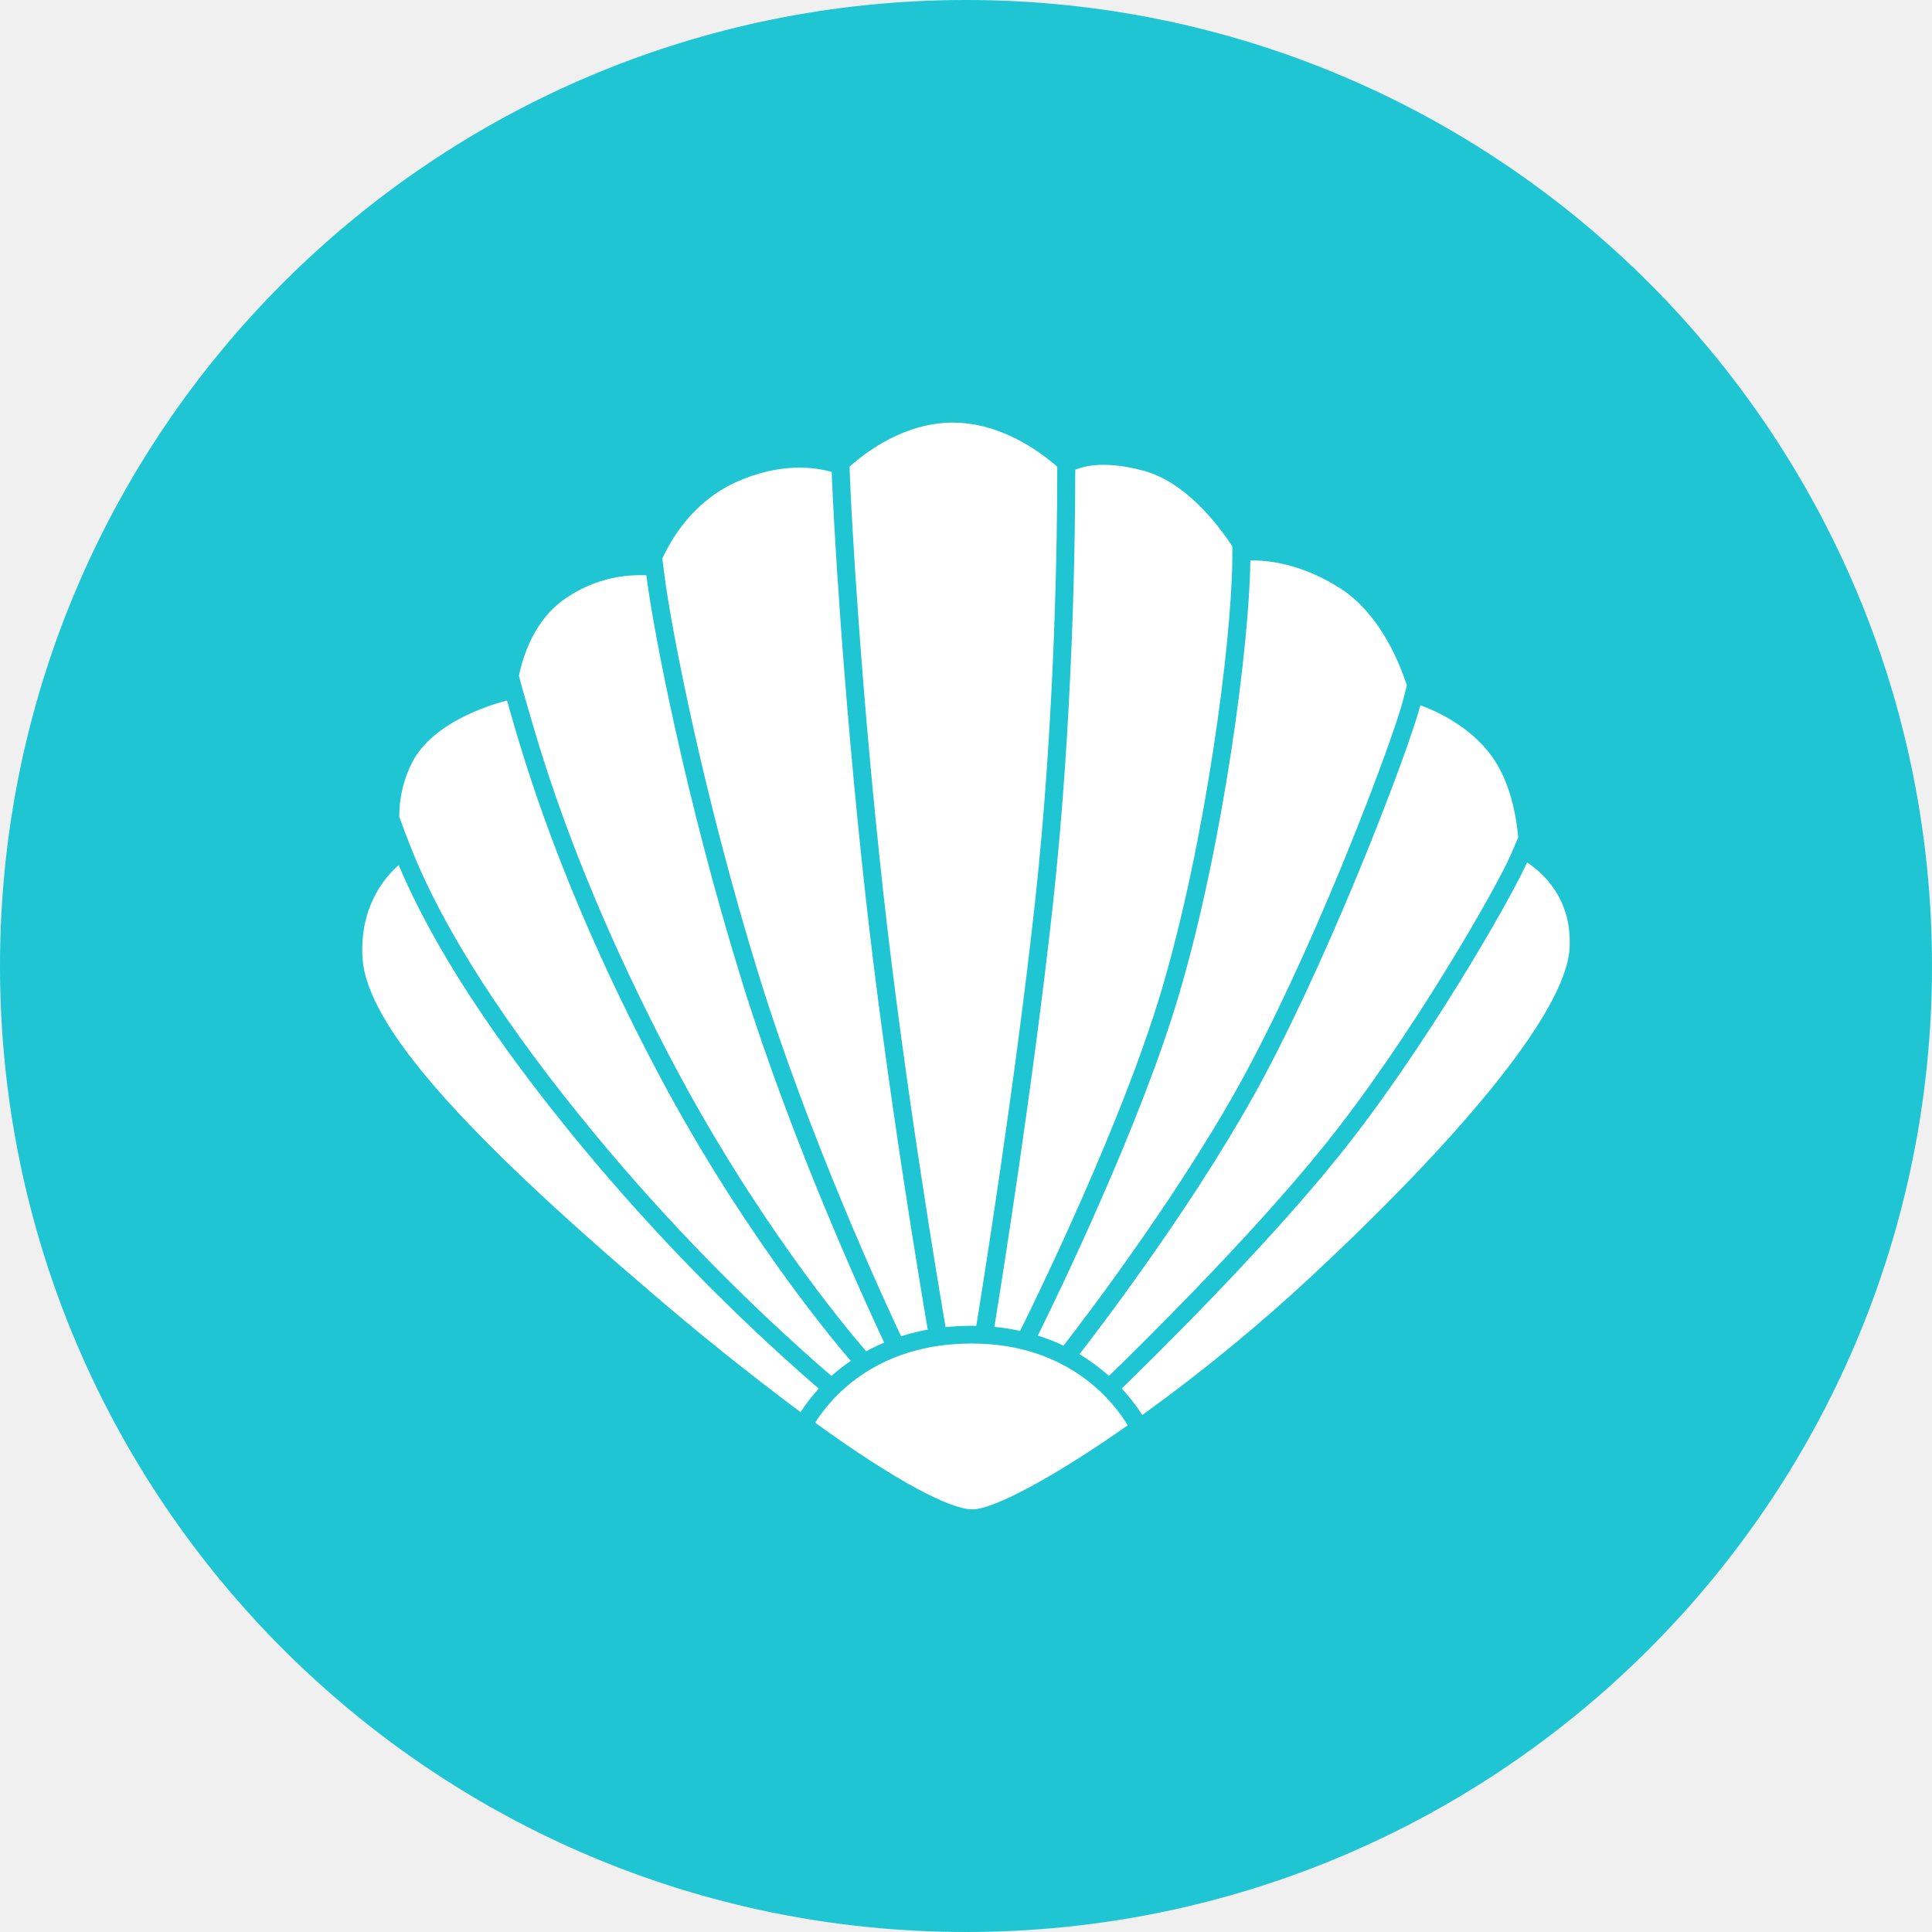
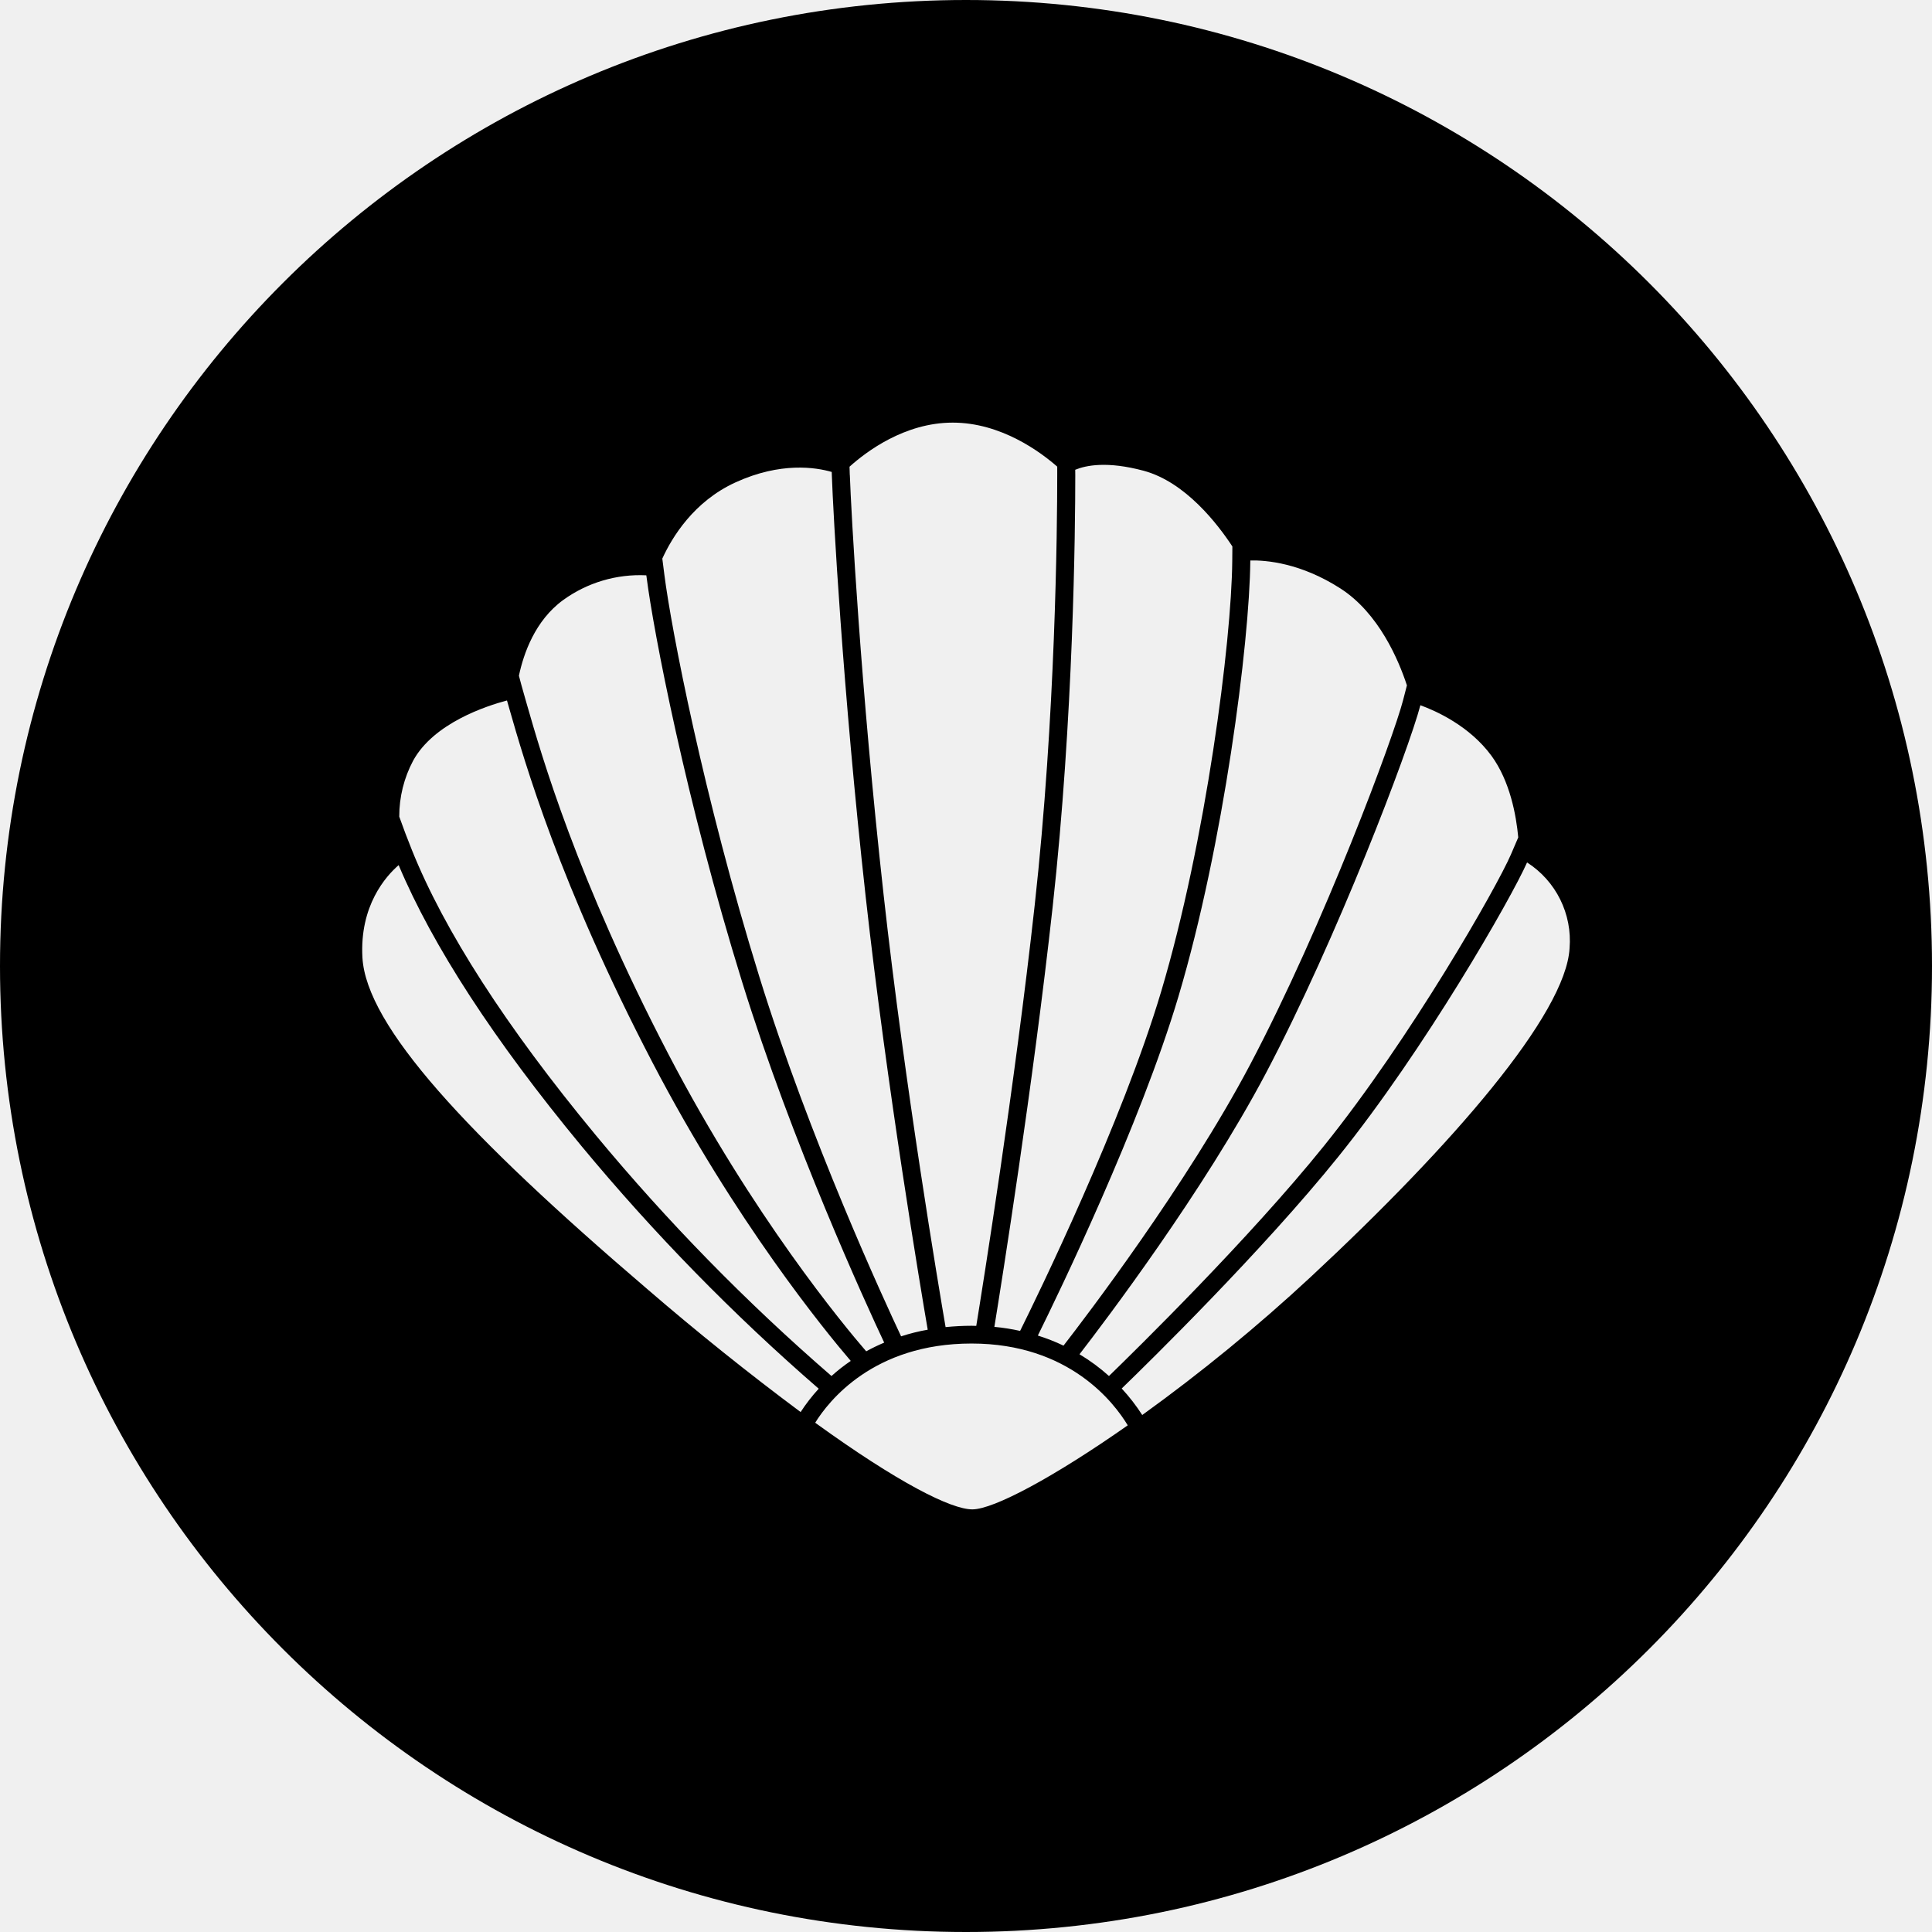
<svg xmlns="http://www.w3.org/2000/svg" viewBox="0 0 32 32">
-   <g fill="none" fill-rule="evenodd">
-     <circle cx="16" cy="16" fill="#20c5d3" r="16" />
-     <path d="M17.81 7.87v-.089c.177-.075.528-.146 1.132.016.691.186 1.225.88 1.47 1.254l-.002.24c-.012 1.339-.438 4.647-1.176 7.127-.645 2.167-2.052 5.05-2.338 5.626a3.558 3.558 0 00-.426-.067c.119-.731.638-3.987.965-6.954.347-3.148.374-6.27.374-7.152zm2.899 1.424v-.011c.26-.006.836.041 1.493.464.636.409.964 1.187 1.1 1.605l-.063.247c-.155.602-1.303 3.705-2.538 6.044-1.048 1.982-2.721 4.175-3.086 4.645a3.27 3.27 0 00-.425-.167c.34-.687 1.697-3.491 2.33-5.62.746-2.506 1.176-5.852 1.189-7.207zm.257 8.484c1.176-2.227 2.364-5.352 2.56-6.097.259.094.815.343 1.177.837.31.422.411.993.444 1.352l-.121.282c-.234.543-1.66 3.045-3.097 4.828-1.244 1.544-3.113 3.376-3.561 3.81a3.167 3.167 0 00-.488-.36c.421-.544 2.053-2.697 3.086-4.652zm-9.961-8.252l-.035-.274c.163-.355.523-.947 1.212-1.262.75-.342 1.333-.249 1.594-.173l.002.059c.02.595.177 3.524.56 6.981.352 3.163.919 6.527 1.028 7.166-.15.027-.297.064-.441.11-.278-.59-1.516-3.27-2.348-5.955-.928-2.995-1.46-5.775-1.572-6.652zm3.071-1.66l-.004-.137c.274-.246.912-.729 1.71-.729.796 0 1.448.483 1.729.73v.14c0 .879-.027 3.988-.373 7.12-.331 3.004-.86 6.307-.968 6.971l-.078-.002c-.144 0-.287.008-.43.022-.106-.615-.675-3.987-1.027-7.156-.382-3.448-.538-6.367-.559-6.96zm2.016 14.387c1.617 0 2.362.981 2.587 1.355-1.225.86-2.222 1.392-2.574 1.392-.352 0-1.227-.44-2.603-1.435.22-.355.962-1.312 2.59-1.312zm9.201-7.968c.246.16.751.591.704 1.42-.062 1.092-1.935 3.256-4.287 5.445a29.17 29.17 0 01-2.79 2.287 3.089 3.089 0 00-.341-.439c.456-.441 2.332-2.28 3.584-3.835 1.44-1.786 2.873-4.295 3.13-4.878zM6.82 14.073a13.898 13.898 0 01-.207-.547 1.96 1.96 0 01.23-.929c.342-.62 1.21-.904 1.554-.995l.002.006.037.13c.25.871.834 2.912 2.372 5.862 1.373 2.633 2.865 4.453 3.283 4.94a3.11 3.11 0 00-.32.251 33.811 33.811 0 01-3.909-3.996c-1.482-1.792-2.505-3.38-3.042-4.722zm6.74 8.928c-.11.12-.21.25-.3.388a45.838 45.838 0 01-2.53-2.03c-3.012-2.575-4.66-4.366-4.726-5.497-.05-.863.388-1.35.6-1.533.562 1.337 1.578 2.9 3.026 4.652A34.204 34.204 0 0013.56 23zM8.687 11.527a10.296 10.296 0 01-.092-.335c.077-.366.267-.914.732-1.252a2.169 2.169 0 011.378-.411l.005.034c.113.885.648 3.688 1.582 6.7.828 2.671 2.053 5.337 2.353 5.975a3.177 3.177 0 00-.298.144c-.365-.422-1.879-2.243-3.272-4.916-1.525-2.924-2.103-4.945-2.35-5.808z" fill="#fff" fill-rule="nonzero" />
-   </g>
+   <path d="M16 32C7.163 32 0 24.837 0 16S7.163 0 16 0s16 7.163 16 16-7.163 16-16 16zm1.81-24.13c0 .883-.028 4.005-.375 7.153-.327 2.967-.846 6.223-.965 6.954.15.014.292.037.426.067.286-.575 1.693-3.459 2.338-5.626.738-2.48 1.164-5.788 1.176-7.126l.002-.241c-.245-.373-.779-1.068-1.47-1.254-.604-.162-.955-.09-1.133-.016zm2.899 1.424c-.013 1.355-.443 4.701-1.189 7.207-.633 2.129-1.99 4.933-2.33 5.62.146.046.288.101.425.167.365-.47 2.038-2.663 3.086-4.645 1.235-2.34 2.383-5.442 2.538-6.044l.064-.247c-.137-.418-.465-1.196-1.101-1.605-.657-.423-1.232-.47-1.493-.464zm.257 8.484c-1.033 1.955-2.665 4.108-3.086 4.653.174.104.337.224.488.36.448-.435 2.317-2.267 3.561-3.811 1.436-1.783 2.863-4.285 3.097-4.828l.121-.282c-.033-.36-.135-.93-.444-1.352-.362-.494-.918-.743-1.177-.837-.196.745-1.384 3.87-2.56 6.097zm-9.961-8.252c.112.877.644 3.657 1.572 6.652.832 2.685 2.07 5.365 2.348 5.956.144-.047.292-.084.441-.11-.11-.64-.676-4.004-1.027-7.167-.384-3.457-.54-6.386-.561-6.981l-.002-.059c-.261-.076-.845-.17-1.594.173-.69.315-1.05.907-1.212 1.262l.035.274zm3.071-1.66c.021.592.177 3.511.56 6.96.351 3.168.92 6.54 1.026 7.155.143-.014.286-.022.43-.022l.078.002c.108-.664.637-3.967.968-6.97.346-3.133.373-6.242.373-7.12v-.142C17.23 7.483 16.578 7 15.78 7c-.797 0-1.435.483-1.709.73l.004.136zm2.016 14.387c-1.628 0-2.37.957-2.59 1.312C14.878 24.56 15.753 25 16.105 25c.352 0 1.349-.533 2.574-1.392-.225-.374-.97-1.355-2.587-1.355zm9.201-7.968c-.257.583-1.69 3.092-3.13 4.878-1.252 1.554-3.128 3.394-3.584 3.835.126.136.24.283.34.439a29.17 29.17 0 002.791-2.287c2.352-2.189 4.225-4.353 4.287-5.444a1.539 1.539 0 00-.704-1.421zM6.82 14.073c.537 1.341 1.56 2.93 3.042 4.722a33.811 33.811 0 003.91 3.996c.1-.09.207-.174.319-.25-.418-.488-1.91-2.308-3.283-4.941-1.538-2.95-2.122-4.99-2.372-5.862l-.037-.13-.002-.006c-.344.091-1.212.375-1.553.995a1.96 1.96 0 00-.231.929c.065.184.134.366.207.547zm6.74 8.928a34.204 34.204 0 01-3.93-4.02c-1.448-1.752-2.464-3.315-3.027-4.652-.21.182-.649.67-.6 1.533.066 1.131 1.715 2.922 4.726 5.496a45.31 45.31 0 002.532 2.03 2.91 2.91 0 01.3-.387zM8.687 11.527l.037.13c.248.864.826 2.885 2.35 5.809 1.394 2.673 2.908 4.494 3.273 4.916.097-.053.196-.101.298-.144-.3-.638-1.525-3.304-2.353-5.974-.934-3.013-1.47-5.816-1.582-6.701l-.005-.034a2.169 2.169 0 00-1.378.41c-.465.339-.655.887-.732 1.253.024.092.053.202.092.335z" fill-rule="evenodd" />
</svg>
